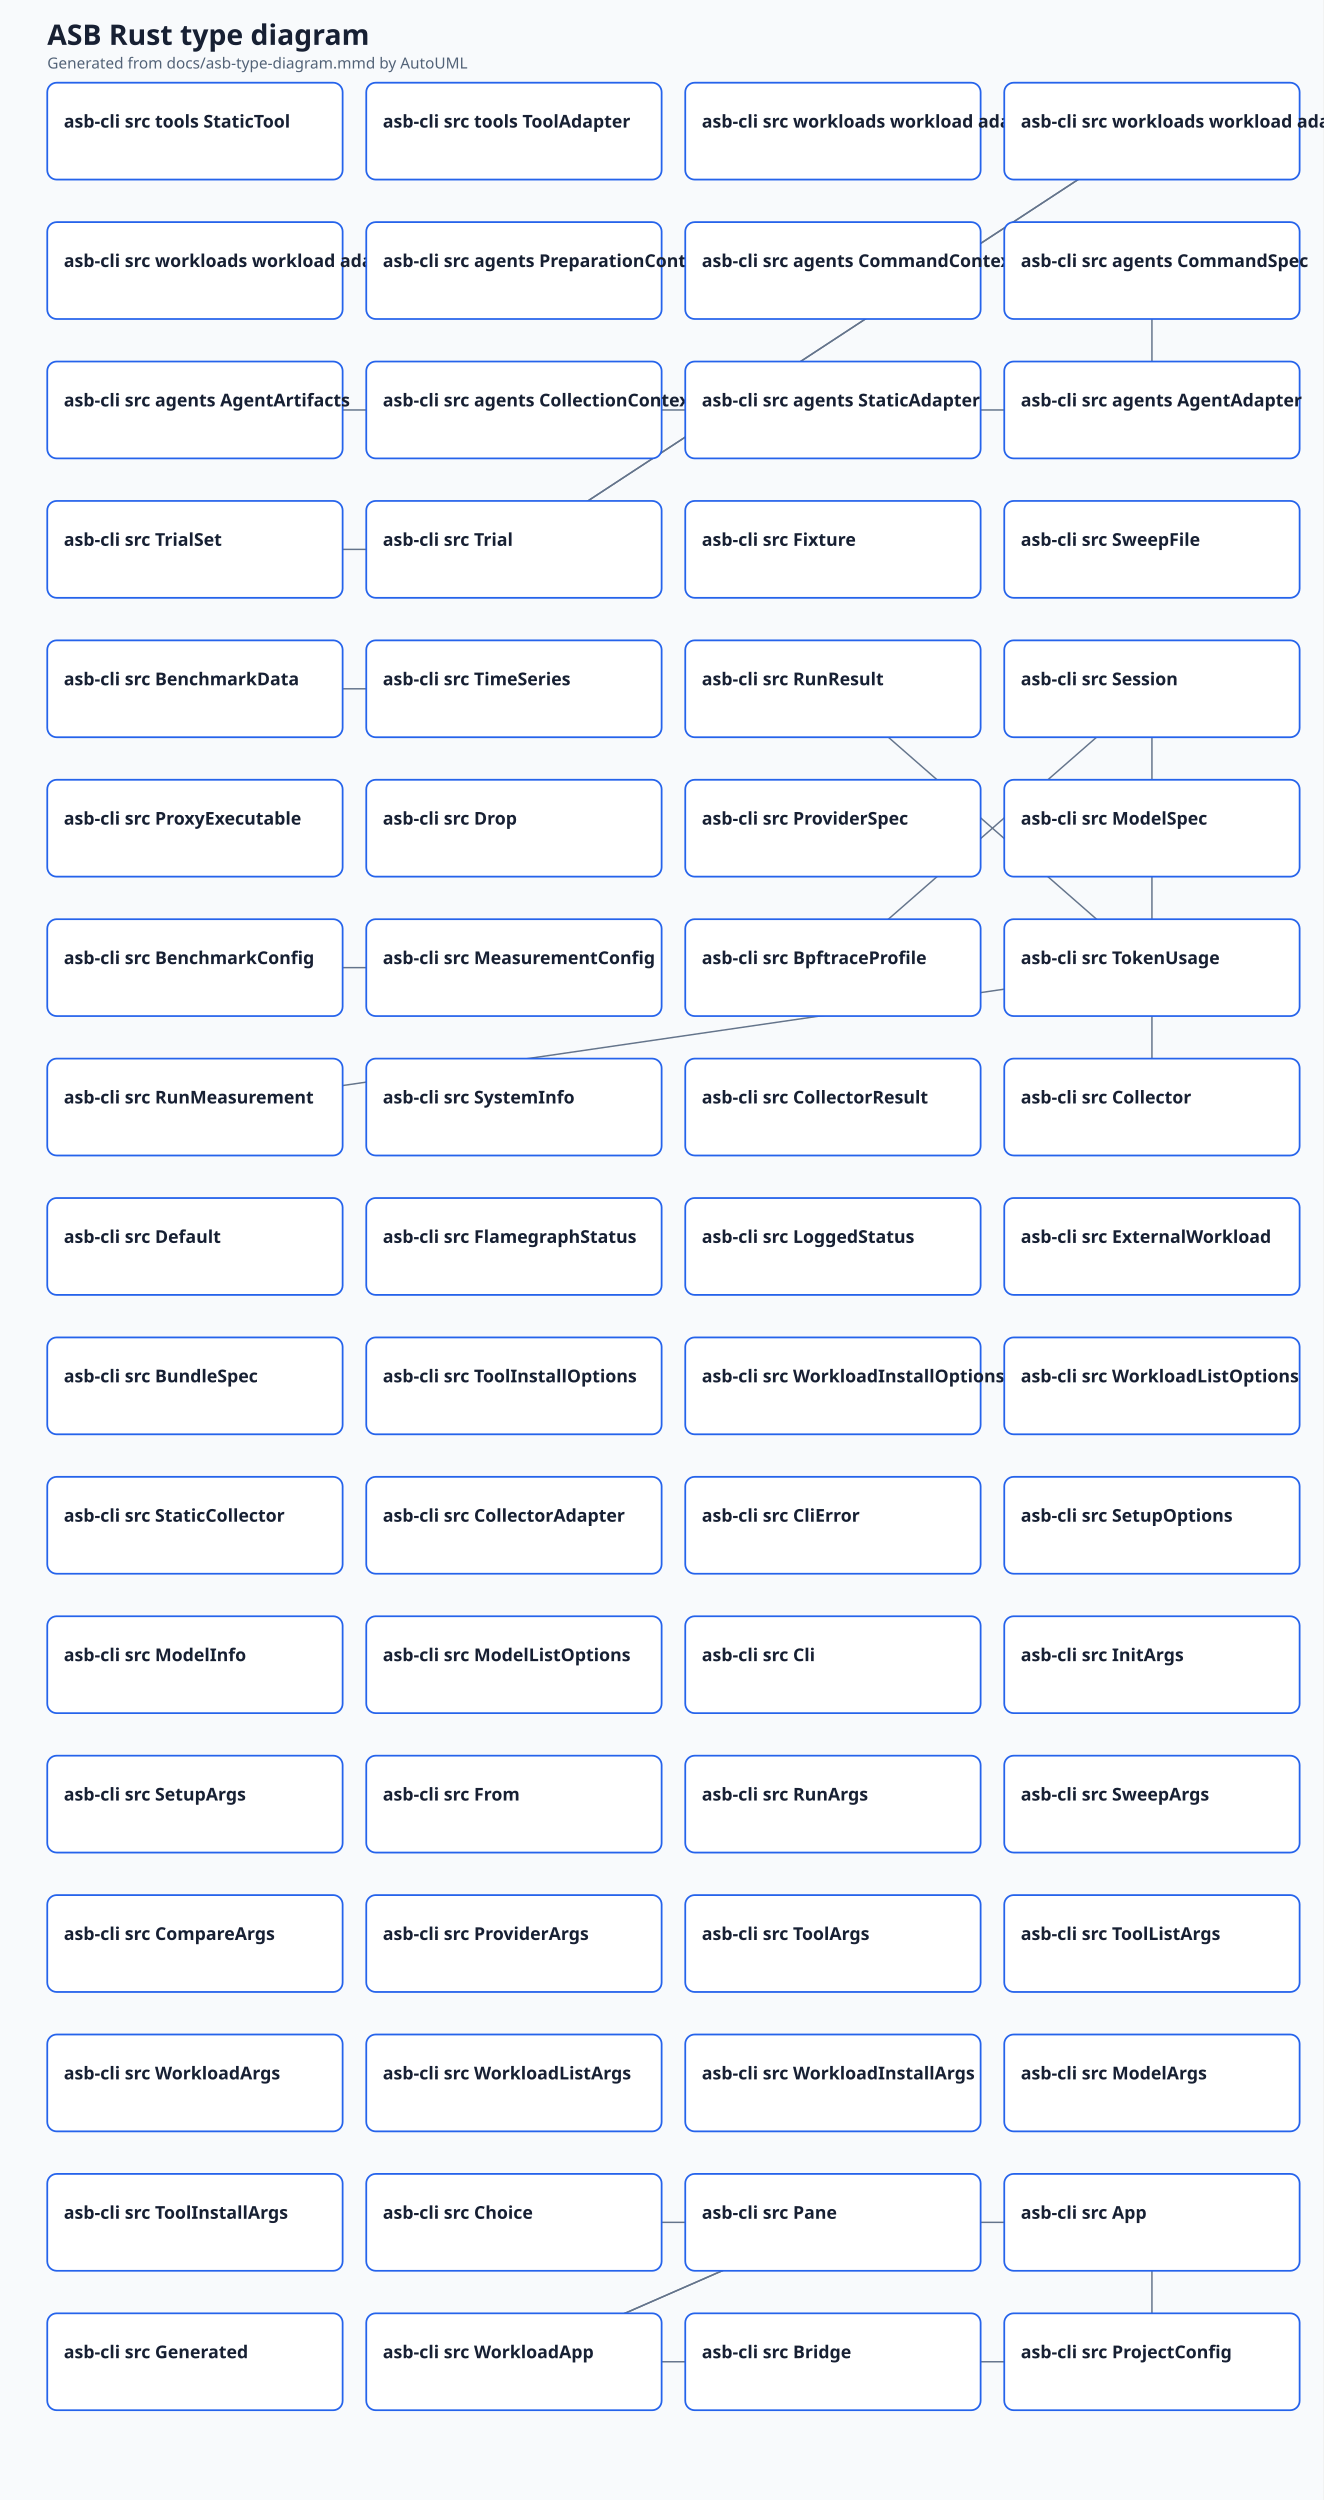
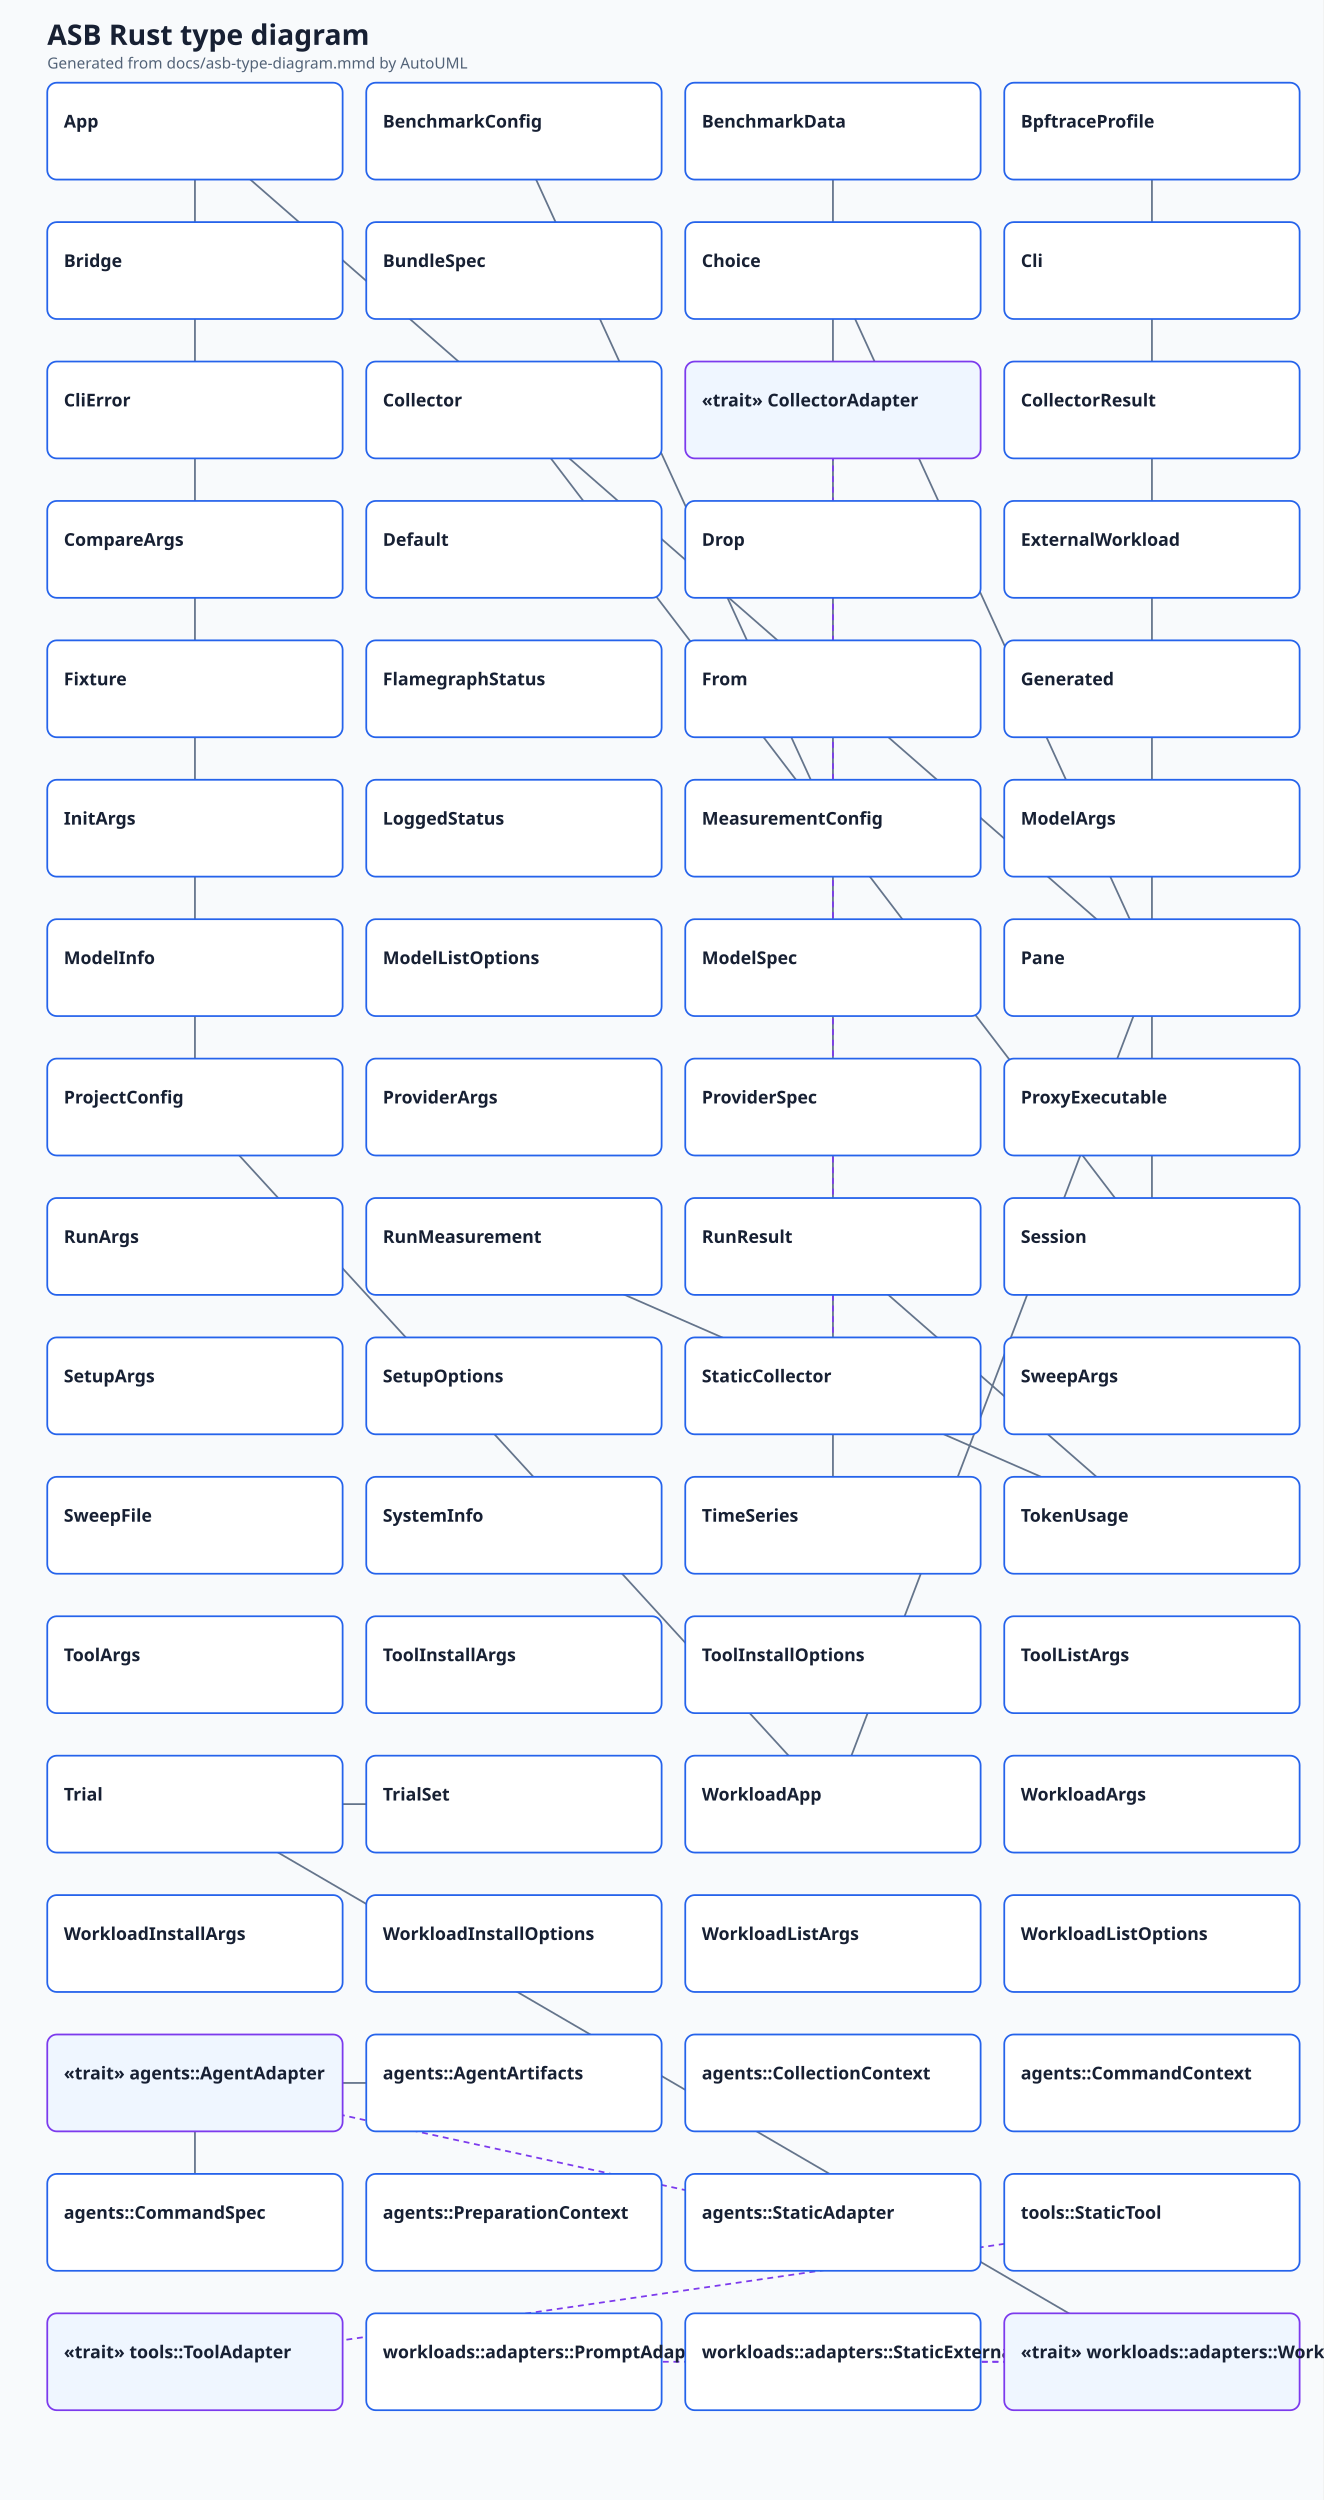
<svg xmlns="http://www.w3.org/2000/svg" width="1120" height="2116" viewBox="0 0 1120 2116">
  <defs>
    <marker id="arrow" markerWidth="8" markerHeight="8" refX="7" refY="4" orient="auto">
      <path d="M0,0 L8,4 L0,8 z" fill="#4f5d75" />
    </marker>
  </defs>
  <rect width="100%" height="100%" fill="#f8fafc" />
  <text x="40" y="38" font-family="sans-serif" font-size="24" font-weight="700" fill="#172033">ASB Rust type diagram</text>
  <text x="40" y="58" font-family="sans-serif" font-size="13" fill="#526277">Generated from docs/asb-type-diagram.mmd by AutoUML</text>
-   <line x1="975" y1="111" x2="435" y2="465" stroke="#64748b" stroke-width="1.25" marker-end="url(#arrow)" />
-   <line x1="975" y1="111" x2="435" y2="465" stroke="#64748b" stroke-width="1.25" marker-end="url(#arrow)" />
-   <line x1="975" y1="347" x2="975" y2="229" stroke="#64748b" stroke-width="1.25" marker-end="url(#arrow)" />
-   <line x1="975" y1="347" x2="165" y2="347" stroke="#64748b" stroke-width="1.25" marker-end="url(#arrow)" />
-   <line x1="165" y1="465" x2="435" y2="465" stroke="#64748b" stroke-width="1.25" marker-end="url(#arrow)" />
-   <line x1="165" y1="583" x2="435" y2="583" stroke="#64748b" stroke-width="1.25" marker-end="url(#arrow)" />
-   <line x1="705" y1="583" x2="975" y2="819" stroke="#64748b" stroke-width="1.25" marker-end="url(#arrow)" />
-   <line x1="165" y1="819" x2="435" y2="819" stroke="#64748b" stroke-width="1.25" marker-end="url(#arrow)" />
-   <line x1="165" y1="937" x2="975" y2="819" stroke="#64748b" stroke-width="1.25" marker-end="url(#arrow)" />
-   <line x1="975" y1="583" x2="975" y2="937" stroke="#64748b" stroke-width="1.25" marker-end="url(#arrow)" />
-   <line x1="975" y1="583" x2="705" y2="819" stroke="#64748b" stroke-width="1.25" marker-end="url(#arrow)" />
-   <line x1="705" y1="1881" x2="435" y2="1881" stroke="#64748b" stroke-width="1.25" marker-end="url(#arrow)" />
-   <line x1="975" y1="1881" x2="975" y2="1999" stroke="#64748b" stroke-width="1.25" marker-end="url(#arrow)" />
-   <line x1="975" y1="1881" x2="705" y2="1881" stroke="#64748b" stroke-width="1.25" marker-end="url(#arrow)" />
-   <line x1="435" y1="1999" x2="975" y2="1999" stroke="#64748b" stroke-width="1.25" marker-end="url(#arrow)" />
-   <line x1="435" y1="1999" x2="705" y2="1881" stroke="#64748b" stroke-width="1.25" marker-end="url(#arrow)" />
-   <line x1="435" y1="1999" x2="705" y2="1881" stroke="#64748b" stroke-width="1.25" marker-end="url(#arrow)" />
+   <line x1="165" y1="111" x2="975" y2="819" stroke="#64748b" stroke-width="1.5" marker-end="url(#arrow)" />
+   <line x1="165" y1="111" x2="165" y2="937" stroke="#64748b" stroke-width="1.5" marker-end="url(#arrow)" />
+   <line x1="435" y1="111" x2="705" y2="701" stroke="#64748b" stroke-width="1.5" marker-end="url(#arrow)" />
+   <line x1="705" y1="111" x2="705" y2="1291" stroke="#64748b" stroke-width="1.5" marker-end="url(#arrow)" />
+   <line x1="975" y1="819" x2="705" y2="229" stroke="#64748b" stroke-width="1.5" marker-end="url(#arrow)" />
+   <line x1="435" y1="1055" x2="975" y2="1291" stroke="#64748b" stroke-width="1.5" marker-end="url(#arrow)" />
+   <line x1="705" y1="1055" x2="975" y2="1291" stroke="#64748b" stroke-width="1.5" marker-end="url(#arrow)" />
+   <line x1="975" y1="1055" x2="975" y2="111" stroke="#64748b" stroke-width="1.5" marker-end="url(#arrow)" />
+   <line x1="975" y1="1055" x2="435" y2="347" stroke="#64748b" stroke-width="1.5" marker-end="url(#arrow)" />
+   <line x1="435" y1="1527" x2="165" y2="1527" stroke="#64748b" stroke-width="1.5" marker-end="url(#arrow)" />
+   <line x1="705" y1="1527" x2="975" y2="819" stroke="#64748b" stroke-width="1.5" marker-end="url(#arrow)" />
+   <line x1="705" y1="1527" x2="165" y2="937" stroke="#64748b" stroke-width="1.5" marker-end="url(#arrow)" />
+   <line x1="165" y1="1763" x2="435" y2="1763" stroke="#64748b" stroke-width="1.5" marker-end="url(#arrow)" />
+   <line x1="165" y1="1763" x2="165" y2="1881" stroke="#64748b" stroke-width="1.5" marker-end="url(#arrow)" />
+   <line x1="975" y1="1999" x2="165" y2="1527" stroke="#64748b" stroke-width="1.5" marker-end="url(#arrow)" />
+   <line x1="705" y1="1173" x2="705" y2="347" stroke="#7c3aed" stroke-width="1.5" stroke-dasharray="5 4" marker-end="url(#arrow)" />
+   <line x1="705" y1="1881" x2="165" y2="1763" stroke="#7c3aed" stroke-width="1.5" stroke-dasharray="5 4" marker-end="url(#arrow)" />
+   <line x1="975" y1="1881" x2="165" y2="1999" stroke="#7c3aed" stroke-width="1.5" stroke-dasharray="5 4" marker-end="url(#arrow)" />
+   <line x1="435" y1="1999" x2="975" y2="1999" stroke="#7c3aed" stroke-width="1.5" stroke-dasharray="5 4" marker-end="url(#arrow)" />
+   <line x1="705" y1="1999" x2="975" y2="1999" stroke="#7c3aed" stroke-width="1.5" stroke-dasharray="5 4" marker-end="url(#arrow)" />
  <rect x="40" y="70" width="250" height="82" rx="8" fill="#ffffff" stroke="#2563eb" stroke-width="1.5" />
-   <text x="54" y="108" font-family="sans-serif" font-size="15" font-weight="600" fill="#172033">asb-cli src tools StaticTool</text>
+   <text x="54" y="108" font-family="sans-serif" font-size="15" font-weight="600" fill="#172033">App</text>
  <rect x="310" y="70" width="250" height="82" rx="8" fill="#ffffff" stroke="#2563eb" stroke-width="1.5" />
-   <text x="324" y="108" font-family="sans-serif" font-size="15" font-weight="600" fill="#172033">asb-cli src tools ToolAdapter</text>
+   <text x="324" y="108" font-family="sans-serif" font-size="15" font-weight="600" fill="#172033">BenchmarkConfig</text>
  <rect x="580" y="70" width="250" height="82" rx="8" fill="#ffffff" stroke="#2563eb" stroke-width="1.5" />
-   <text x="594" y="108" font-family="sans-serif" font-size="15" font-weight="600" fill="#172033">asb-cli src workloads workload adapters StaticExternalAdapter</text>
+   <text x="594" y="108" font-family="sans-serif" font-size="15" font-weight="600" fill="#172033">BenchmarkData</text>
  <rect x="850" y="70" width="250" height="82" rx="8" fill="#ffffff" stroke="#2563eb" stroke-width="1.5" />
-   <text x="864" y="108" font-family="sans-serif" font-size="15" font-weight="600" fill="#172033">asb-cli src workloads workload adapters WorkloadAdapter</text>
+   <text x="864" y="108" font-family="sans-serif" font-size="15" font-weight="600" fill="#172033">BpftraceProfile</text>
  <rect x="40" y="188" width="250" height="82" rx="8" fill="#ffffff" stroke="#2563eb" stroke-width="1.5" />
-   <text x="54" y="226" font-family="sans-serif" font-size="15" font-weight="600" fill="#172033">asb-cli src workloads workload adapters PromptAdapter</text>
+   <text x="54" y="226" font-family="sans-serif" font-size="15" font-weight="600" fill="#172033">Bridge</text>
  <rect x="310" y="188" width="250" height="82" rx="8" fill="#ffffff" stroke="#2563eb" stroke-width="1.5" />
-   <text x="324" y="226" font-family="sans-serif" font-size="15" font-weight="600" fill="#172033">asb-cli src agents PreparationContext</text>
+   <text x="324" y="226" font-family="sans-serif" font-size="15" font-weight="600" fill="#172033">BundleSpec</text>
  <rect x="580" y="188" width="250" height="82" rx="8" fill="#ffffff" stroke="#2563eb" stroke-width="1.5" />
-   <text x="594" y="226" font-family="sans-serif" font-size="15" font-weight="600" fill="#172033">asb-cli src agents CommandContext</text>
+   <text x="594" y="226" font-family="sans-serif" font-size="15" font-weight="600" fill="#172033">Choice</text>
  <rect x="850" y="188" width="250" height="82" rx="8" fill="#ffffff" stroke="#2563eb" stroke-width="1.5" />
-   <text x="864" y="226" font-family="sans-serif" font-size="15" font-weight="600" fill="#172033">asb-cli src agents CommandSpec</text>
+   <text x="864" y="226" font-family="sans-serif" font-size="15" font-weight="600" fill="#172033">Cli</text>
  <rect x="40" y="306" width="250" height="82" rx="8" fill="#ffffff" stroke="#2563eb" stroke-width="1.5" />
-   <text x="54" y="344" font-family="sans-serif" font-size="15" font-weight="600" fill="#172033">asb-cli src agents AgentArtifacts</text>
+   <text x="54" y="344" font-family="sans-serif" font-size="15" font-weight="600" fill="#172033">CliError</text>
  <rect x="310" y="306" width="250" height="82" rx="8" fill="#ffffff" stroke="#2563eb" stroke-width="1.5" />
-   <text x="324" y="344" font-family="sans-serif" font-size="15" font-weight="600" fill="#172033">asb-cli src agents CollectionContext</text>
-   <rect x="580" y="306" width="250" height="82" rx="8" fill="#ffffff" stroke="#2563eb" stroke-width="1.5" />
-   <text x="594" y="344" font-family="sans-serif" font-size="15" font-weight="600" fill="#172033">asb-cli src agents StaticAdapter</text>
+   <text x="324" y="344" font-family="sans-serif" font-size="15" font-weight="600" fill="#172033">Collector</text>
+   <rect x="580" y="306" width="250" height="82" rx="8" fill="#eff6ff" stroke="#7c3aed" stroke-width="1.5" />
+   <text x="594" y="344" font-family="sans-serif" font-size="15" font-weight="600" fill="#172033">«trait» CollectorAdapter</text>
  <rect x="850" y="306" width="250" height="82" rx="8" fill="#ffffff" stroke="#2563eb" stroke-width="1.5" />
-   <text x="864" y="344" font-family="sans-serif" font-size="15" font-weight="600" fill="#172033">asb-cli src agents AgentAdapter</text>
+   <text x="864" y="344" font-family="sans-serif" font-size="15" font-weight="600" fill="#172033">CollectorResult</text>
  <rect x="40" y="424" width="250" height="82" rx="8" fill="#ffffff" stroke="#2563eb" stroke-width="1.5" />
-   <text x="54" y="462" font-family="sans-serif" font-size="15" font-weight="600" fill="#172033">asb-cli src TrialSet</text>
+   <text x="54" y="462" font-family="sans-serif" font-size="15" font-weight="600" fill="#172033">CompareArgs</text>
  <rect x="310" y="424" width="250" height="82" rx="8" fill="#ffffff" stroke="#2563eb" stroke-width="1.5" />
-   <text x="324" y="462" font-family="sans-serif" font-size="15" font-weight="600" fill="#172033">asb-cli src Trial</text>
+   <text x="324" y="462" font-family="sans-serif" font-size="15" font-weight="600" fill="#172033">Default</text>
  <rect x="580" y="424" width="250" height="82" rx="8" fill="#ffffff" stroke="#2563eb" stroke-width="1.5" />
-   <text x="594" y="462" font-family="sans-serif" font-size="15" font-weight="600" fill="#172033">asb-cli src Fixture</text>
+   <text x="594" y="462" font-family="sans-serif" font-size="15" font-weight="600" fill="#172033">Drop</text>
  <rect x="850" y="424" width="250" height="82" rx="8" fill="#ffffff" stroke="#2563eb" stroke-width="1.5" />
-   <text x="864" y="462" font-family="sans-serif" font-size="15" font-weight="600" fill="#172033">asb-cli src SweepFile</text>
+   <text x="864" y="462" font-family="sans-serif" font-size="15" font-weight="600" fill="#172033">ExternalWorkload</text>
  <rect x="40" y="542" width="250" height="82" rx="8" fill="#ffffff" stroke="#2563eb" stroke-width="1.5" />
-   <text x="54" y="580" font-family="sans-serif" font-size="15" font-weight="600" fill="#172033">asb-cli src BenchmarkData</text>
+   <text x="54" y="580" font-family="sans-serif" font-size="15" font-weight="600" fill="#172033">Fixture</text>
  <rect x="310" y="542" width="250" height="82" rx="8" fill="#ffffff" stroke="#2563eb" stroke-width="1.5" />
-   <text x="324" y="580" font-family="sans-serif" font-size="15" font-weight="600" fill="#172033">asb-cli src TimeSeries</text>
+   <text x="324" y="580" font-family="sans-serif" font-size="15" font-weight="600" fill="#172033">FlamegraphStatus</text>
  <rect x="580" y="542" width="250" height="82" rx="8" fill="#ffffff" stroke="#2563eb" stroke-width="1.5" />
-   <text x="594" y="580" font-family="sans-serif" font-size="15" font-weight="600" fill="#172033">asb-cli src RunResult</text>
+   <text x="594" y="580" font-family="sans-serif" font-size="15" font-weight="600" fill="#172033">From</text>
  <rect x="850" y="542" width="250" height="82" rx="8" fill="#ffffff" stroke="#2563eb" stroke-width="1.5" />
-   <text x="864" y="580" font-family="sans-serif" font-size="15" font-weight="600" fill="#172033">asb-cli src Session</text>
+   <text x="864" y="580" font-family="sans-serif" font-size="15" font-weight="600" fill="#172033">Generated</text>
  <rect x="40" y="660" width="250" height="82" rx="8" fill="#ffffff" stroke="#2563eb" stroke-width="1.5" />
-   <text x="54" y="698" font-family="sans-serif" font-size="15" font-weight="600" fill="#172033">asb-cli src ProxyExecutable</text>
+   <text x="54" y="698" font-family="sans-serif" font-size="15" font-weight="600" fill="#172033">InitArgs</text>
  <rect x="310" y="660" width="250" height="82" rx="8" fill="#ffffff" stroke="#2563eb" stroke-width="1.5" />
-   <text x="324" y="698" font-family="sans-serif" font-size="15" font-weight="600" fill="#172033">asb-cli src Drop</text>
+   <text x="324" y="698" font-family="sans-serif" font-size="15" font-weight="600" fill="#172033">LoggedStatus</text>
  <rect x="580" y="660" width="250" height="82" rx="8" fill="#ffffff" stroke="#2563eb" stroke-width="1.5" />
-   <text x="594" y="698" font-family="sans-serif" font-size="15" font-weight="600" fill="#172033">asb-cli src ProviderSpec</text>
+   <text x="594" y="698" font-family="sans-serif" font-size="15" font-weight="600" fill="#172033">MeasurementConfig</text>
  <rect x="850" y="660" width="250" height="82" rx="8" fill="#ffffff" stroke="#2563eb" stroke-width="1.5" />
-   <text x="864" y="698" font-family="sans-serif" font-size="15" font-weight="600" fill="#172033">asb-cli src ModelSpec</text>
+   <text x="864" y="698" font-family="sans-serif" font-size="15" font-weight="600" fill="#172033">ModelArgs</text>
  <rect x="40" y="778" width="250" height="82" rx="8" fill="#ffffff" stroke="#2563eb" stroke-width="1.5" />
-   <text x="54" y="816" font-family="sans-serif" font-size="15" font-weight="600" fill="#172033">asb-cli src BenchmarkConfig</text>
+   <text x="54" y="816" font-family="sans-serif" font-size="15" font-weight="600" fill="#172033">ModelInfo</text>
  <rect x="310" y="778" width="250" height="82" rx="8" fill="#ffffff" stroke="#2563eb" stroke-width="1.5" />
-   <text x="324" y="816" font-family="sans-serif" font-size="15" font-weight="600" fill="#172033">asb-cli src MeasurementConfig</text>
+   <text x="324" y="816" font-family="sans-serif" font-size="15" font-weight="600" fill="#172033">ModelListOptions</text>
  <rect x="580" y="778" width="250" height="82" rx="8" fill="#ffffff" stroke="#2563eb" stroke-width="1.5" />
-   <text x="594" y="816" font-family="sans-serif" font-size="15" font-weight="600" fill="#172033">asb-cli src BpftraceProfile</text>
+   <text x="594" y="816" font-family="sans-serif" font-size="15" font-weight="600" fill="#172033">ModelSpec</text>
  <rect x="850" y="778" width="250" height="82" rx="8" fill="#ffffff" stroke="#2563eb" stroke-width="1.5" />
-   <text x="864" y="816" font-family="sans-serif" font-size="15" font-weight="600" fill="#172033">asb-cli src TokenUsage</text>
+   <text x="864" y="816" font-family="sans-serif" font-size="15" font-weight="600" fill="#172033">Pane</text>
  <rect x="40" y="896" width="250" height="82" rx="8" fill="#ffffff" stroke="#2563eb" stroke-width="1.5" />
-   <text x="54" y="934" font-family="sans-serif" font-size="15" font-weight="600" fill="#172033">asb-cli src RunMeasurement</text>
+   <text x="54" y="934" font-family="sans-serif" font-size="15" font-weight="600" fill="#172033">ProjectConfig</text>
  <rect x="310" y="896" width="250" height="82" rx="8" fill="#ffffff" stroke="#2563eb" stroke-width="1.5" />
-   <text x="324" y="934" font-family="sans-serif" font-size="15" font-weight="600" fill="#172033">asb-cli src SystemInfo</text>
+   <text x="324" y="934" font-family="sans-serif" font-size="15" font-weight="600" fill="#172033">ProviderArgs</text>
  <rect x="580" y="896" width="250" height="82" rx="8" fill="#ffffff" stroke="#2563eb" stroke-width="1.5" />
-   <text x="594" y="934" font-family="sans-serif" font-size="15" font-weight="600" fill="#172033">asb-cli src CollectorResult</text>
+   <text x="594" y="934" font-family="sans-serif" font-size="15" font-weight="600" fill="#172033">ProviderSpec</text>
  <rect x="850" y="896" width="250" height="82" rx="8" fill="#ffffff" stroke="#2563eb" stroke-width="1.5" />
-   <text x="864" y="934" font-family="sans-serif" font-size="15" font-weight="600" fill="#172033">asb-cli src Collector</text>
+   <text x="864" y="934" font-family="sans-serif" font-size="15" font-weight="600" fill="#172033">ProxyExecutable</text>
  <rect x="40" y="1014" width="250" height="82" rx="8" fill="#ffffff" stroke="#2563eb" stroke-width="1.5" />
-   <text x="54" y="1052" font-family="sans-serif" font-size="15" font-weight="600" fill="#172033">asb-cli src Default</text>
+   <text x="54" y="1052" font-family="sans-serif" font-size="15" font-weight="600" fill="#172033">RunArgs</text>
  <rect x="310" y="1014" width="250" height="82" rx="8" fill="#ffffff" stroke="#2563eb" stroke-width="1.5" />
-   <text x="324" y="1052" font-family="sans-serif" font-size="15" font-weight="600" fill="#172033">asb-cli src FlamegraphStatus</text>
+   <text x="324" y="1052" font-family="sans-serif" font-size="15" font-weight="600" fill="#172033">RunMeasurement</text>
  <rect x="580" y="1014" width="250" height="82" rx="8" fill="#ffffff" stroke="#2563eb" stroke-width="1.5" />
-   <text x="594" y="1052" font-family="sans-serif" font-size="15" font-weight="600" fill="#172033">asb-cli src LoggedStatus</text>
+   <text x="594" y="1052" font-family="sans-serif" font-size="15" font-weight="600" fill="#172033">RunResult</text>
  <rect x="850" y="1014" width="250" height="82" rx="8" fill="#ffffff" stroke="#2563eb" stroke-width="1.5" />
-   <text x="864" y="1052" font-family="sans-serif" font-size="15" font-weight="600" fill="#172033">asb-cli src ExternalWorkload</text>
+   <text x="864" y="1052" font-family="sans-serif" font-size="15" font-weight="600" fill="#172033">Session</text>
  <rect x="40" y="1132" width="250" height="82" rx="8" fill="#ffffff" stroke="#2563eb" stroke-width="1.5" />
-   <text x="54" y="1170" font-family="sans-serif" font-size="15" font-weight="600" fill="#172033">asb-cli src BundleSpec</text>
+   <text x="54" y="1170" font-family="sans-serif" font-size="15" font-weight="600" fill="#172033">SetupArgs</text>
  <rect x="310" y="1132" width="250" height="82" rx="8" fill="#ffffff" stroke="#2563eb" stroke-width="1.5" />
-   <text x="324" y="1170" font-family="sans-serif" font-size="15" font-weight="600" fill="#172033">asb-cli src ToolInstallOptions</text>
+   <text x="324" y="1170" font-family="sans-serif" font-size="15" font-weight="600" fill="#172033">SetupOptions</text>
  <rect x="580" y="1132" width="250" height="82" rx="8" fill="#ffffff" stroke="#2563eb" stroke-width="1.5" />
-   <text x="594" y="1170" font-family="sans-serif" font-size="15" font-weight="600" fill="#172033">asb-cli src WorkloadInstallOptions</text>
+   <text x="594" y="1170" font-family="sans-serif" font-size="15" font-weight="600" fill="#172033">StaticCollector</text>
  <rect x="850" y="1132" width="250" height="82" rx="8" fill="#ffffff" stroke="#2563eb" stroke-width="1.5" />
-   <text x="864" y="1170" font-family="sans-serif" font-size="15" font-weight="600" fill="#172033">asb-cli src WorkloadListOptions</text>
+   <text x="864" y="1170" font-family="sans-serif" font-size="15" font-weight="600" fill="#172033">SweepArgs</text>
  <rect x="40" y="1250" width="250" height="82" rx="8" fill="#ffffff" stroke="#2563eb" stroke-width="1.5" />
-   <text x="54" y="1288" font-family="sans-serif" font-size="15" font-weight="600" fill="#172033">asb-cli src StaticCollector</text>
+   <text x="54" y="1288" font-family="sans-serif" font-size="15" font-weight="600" fill="#172033">SweepFile</text>
  <rect x="310" y="1250" width="250" height="82" rx="8" fill="#ffffff" stroke="#2563eb" stroke-width="1.5" />
-   <text x="324" y="1288" font-family="sans-serif" font-size="15" font-weight="600" fill="#172033">asb-cli src CollectorAdapter</text>
+   <text x="324" y="1288" font-family="sans-serif" font-size="15" font-weight="600" fill="#172033">SystemInfo</text>
  <rect x="580" y="1250" width="250" height="82" rx="8" fill="#ffffff" stroke="#2563eb" stroke-width="1.5" />
-   <text x="594" y="1288" font-family="sans-serif" font-size="15" font-weight="600" fill="#172033">asb-cli src CliError</text>
+   <text x="594" y="1288" font-family="sans-serif" font-size="15" font-weight="600" fill="#172033">TimeSeries</text>
  <rect x="850" y="1250" width="250" height="82" rx="8" fill="#ffffff" stroke="#2563eb" stroke-width="1.5" />
-   <text x="864" y="1288" font-family="sans-serif" font-size="15" font-weight="600" fill="#172033">asb-cli src SetupOptions</text>
+   <text x="864" y="1288" font-family="sans-serif" font-size="15" font-weight="600" fill="#172033">TokenUsage</text>
  <rect x="40" y="1368" width="250" height="82" rx="8" fill="#ffffff" stroke="#2563eb" stroke-width="1.5" />
-   <text x="54" y="1406" font-family="sans-serif" font-size="15" font-weight="600" fill="#172033">asb-cli src ModelInfo</text>
+   <text x="54" y="1406" font-family="sans-serif" font-size="15" font-weight="600" fill="#172033">ToolArgs</text>
  <rect x="310" y="1368" width="250" height="82" rx="8" fill="#ffffff" stroke="#2563eb" stroke-width="1.5" />
-   <text x="324" y="1406" font-family="sans-serif" font-size="15" font-weight="600" fill="#172033">asb-cli src ModelListOptions</text>
+   <text x="324" y="1406" font-family="sans-serif" font-size="15" font-weight="600" fill="#172033">ToolInstallArgs</text>
  <rect x="580" y="1368" width="250" height="82" rx="8" fill="#ffffff" stroke="#2563eb" stroke-width="1.5" />
-   <text x="594" y="1406" font-family="sans-serif" font-size="15" font-weight="600" fill="#172033">asb-cli src Cli</text>
+   <text x="594" y="1406" font-family="sans-serif" font-size="15" font-weight="600" fill="#172033">ToolInstallOptions</text>
  <rect x="850" y="1368" width="250" height="82" rx="8" fill="#ffffff" stroke="#2563eb" stroke-width="1.5" />
-   <text x="864" y="1406" font-family="sans-serif" font-size="15" font-weight="600" fill="#172033">asb-cli src InitArgs</text>
+   <text x="864" y="1406" font-family="sans-serif" font-size="15" font-weight="600" fill="#172033">ToolListArgs</text>
  <rect x="40" y="1486" width="250" height="82" rx="8" fill="#ffffff" stroke="#2563eb" stroke-width="1.5" />
-   <text x="54" y="1524" font-family="sans-serif" font-size="15" font-weight="600" fill="#172033">asb-cli src SetupArgs</text>
+   <text x="54" y="1524" font-family="sans-serif" font-size="15" font-weight="600" fill="#172033">Trial</text>
  <rect x="310" y="1486" width="250" height="82" rx="8" fill="#ffffff" stroke="#2563eb" stroke-width="1.5" />
-   <text x="324" y="1524" font-family="sans-serif" font-size="15" font-weight="600" fill="#172033">asb-cli src From</text>
+   <text x="324" y="1524" font-family="sans-serif" font-size="15" font-weight="600" fill="#172033">TrialSet</text>
  <rect x="580" y="1486" width="250" height="82" rx="8" fill="#ffffff" stroke="#2563eb" stroke-width="1.5" />
-   <text x="594" y="1524" font-family="sans-serif" font-size="15" font-weight="600" fill="#172033">asb-cli src RunArgs</text>
+   <text x="594" y="1524" font-family="sans-serif" font-size="15" font-weight="600" fill="#172033">WorkloadApp</text>
  <rect x="850" y="1486" width="250" height="82" rx="8" fill="#ffffff" stroke="#2563eb" stroke-width="1.5" />
-   <text x="864" y="1524" font-family="sans-serif" font-size="15" font-weight="600" fill="#172033">asb-cli src SweepArgs</text>
+   <text x="864" y="1524" font-family="sans-serif" font-size="15" font-weight="600" fill="#172033">WorkloadArgs</text>
  <rect x="40" y="1604" width="250" height="82" rx="8" fill="#ffffff" stroke="#2563eb" stroke-width="1.5" />
-   <text x="54" y="1642" font-family="sans-serif" font-size="15" font-weight="600" fill="#172033">asb-cli src CompareArgs</text>
+   <text x="54" y="1642" font-family="sans-serif" font-size="15" font-weight="600" fill="#172033">WorkloadInstallArgs</text>
  <rect x="310" y="1604" width="250" height="82" rx="8" fill="#ffffff" stroke="#2563eb" stroke-width="1.5" />
-   <text x="324" y="1642" font-family="sans-serif" font-size="15" font-weight="600" fill="#172033">asb-cli src ProviderArgs</text>
+   <text x="324" y="1642" font-family="sans-serif" font-size="15" font-weight="600" fill="#172033">WorkloadInstallOptions</text>
  <rect x="580" y="1604" width="250" height="82" rx="8" fill="#ffffff" stroke="#2563eb" stroke-width="1.5" />
-   <text x="594" y="1642" font-family="sans-serif" font-size="15" font-weight="600" fill="#172033">asb-cli src ToolArgs</text>
+   <text x="594" y="1642" font-family="sans-serif" font-size="15" font-weight="600" fill="#172033">WorkloadListArgs</text>
  <rect x="850" y="1604" width="250" height="82" rx="8" fill="#ffffff" stroke="#2563eb" stroke-width="1.5" />
-   <text x="864" y="1642" font-family="sans-serif" font-size="15" font-weight="600" fill="#172033">asb-cli src ToolListArgs</text>
-   <rect x="40" y="1722" width="250" height="82" rx="8" fill="#ffffff" stroke="#2563eb" stroke-width="1.5" />
-   <text x="54" y="1760" font-family="sans-serif" font-size="15" font-weight="600" fill="#172033">asb-cli src WorkloadArgs</text>
+   <text x="864" y="1642" font-family="sans-serif" font-size="15" font-weight="600" fill="#172033">WorkloadListOptions</text>
+   <rect x="40" y="1722" width="250" height="82" rx="8" fill="#eff6ff" stroke="#7c3aed" stroke-width="1.5" />
+   <text x="54" y="1760" font-family="sans-serif" font-size="15" font-weight="600" fill="#172033">«trait» agents::AgentAdapter</text>
  <rect x="310" y="1722" width="250" height="82" rx="8" fill="#ffffff" stroke="#2563eb" stroke-width="1.5" />
-   <text x="324" y="1760" font-family="sans-serif" font-size="15" font-weight="600" fill="#172033">asb-cli src WorkloadListArgs</text>
+   <text x="324" y="1760" font-family="sans-serif" font-size="15" font-weight="600" fill="#172033">agents::AgentArtifacts</text>
  <rect x="580" y="1722" width="250" height="82" rx="8" fill="#ffffff" stroke="#2563eb" stroke-width="1.5" />
-   <text x="594" y="1760" font-family="sans-serif" font-size="15" font-weight="600" fill="#172033">asb-cli src WorkloadInstallArgs</text>
+   <text x="594" y="1760" font-family="sans-serif" font-size="15" font-weight="600" fill="#172033">agents::CollectionContext</text>
  <rect x="850" y="1722" width="250" height="82" rx="8" fill="#ffffff" stroke="#2563eb" stroke-width="1.5" />
-   <text x="864" y="1760" font-family="sans-serif" font-size="15" font-weight="600" fill="#172033">asb-cli src ModelArgs</text>
+   <text x="864" y="1760" font-family="sans-serif" font-size="15" font-weight="600" fill="#172033">agents::CommandContext</text>
  <rect x="40" y="1840" width="250" height="82" rx="8" fill="#ffffff" stroke="#2563eb" stroke-width="1.5" />
-   <text x="54" y="1878" font-family="sans-serif" font-size="15" font-weight="600" fill="#172033">asb-cli src ToolInstallArgs</text>
+   <text x="54" y="1878" font-family="sans-serif" font-size="15" font-weight="600" fill="#172033">agents::CommandSpec</text>
  <rect x="310" y="1840" width="250" height="82" rx="8" fill="#ffffff" stroke="#2563eb" stroke-width="1.5" />
-   <text x="324" y="1878" font-family="sans-serif" font-size="15" font-weight="600" fill="#172033">asb-cli src Choice</text>
+   <text x="324" y="1878" font-family="sans-serif" font-size="15" font-weight="600" fill="#172033">agents::PreparationContext</text>
  <rect x="580" y="1840" width="250" height="82" rx="8" fill="#ffffff" stroke="#2563eb" stroke-width="1.5" />
-   <text x="594" y="1878" font-family="sans-serif" font-size="15" font-weight="600" fill="#172033">asb-cli src Pane</text>
+   <text x="594" y="1878" font-family="sans-serif" font-size="15" font-weight="600" fill="#172033">agents::StaticAdapter</text>
  <rect x="850" y="1840" width="250" height="82" rx="8" fill="#ffffff" stroke="#2563eb" stroke-width="1.5" />
-   <text x="864" y="1878" font-family="sans-serif" font-size="15" font-weight="600" fill="#172033">asb-cli src App</text>
-   <rect x="40" y="1958" width="250" height="82" rx="8" fill="#ffffff" stroke="#2563eb" stroke-width="1.5" />
-   <text x="54" y="1996" font-family="sans-serif" font-size="15" font-weight="600" fill="#172033">asb-cli src Generated</text>
+   <text x="864" y="1878" font-family="sans-serif" font-size="15" font-weight="600" fill="#172033">tools::StaticTool</text>
+   <rect x="40" y="1958" width="250" height="82" rx="8" fill="#eff6ff" stroke="#7c3aed" stroke-width="1.5" />
+   <text x="54" y="1996" font-family="sans-serif" font-size="15" font-weight="600" fill="#172033">«trait» tools::ToolAdapter</text>
  <rect x="310" y="1958" width="250" height="82" rx="8" fill="#ffffff" stroke="#2563eb" stroke-width="1.5" />
-   <text x="324" y="1996" font-family="sans-serif" font-size="15" font-weight="600" fill="#172033">asb-cli src WorkloadApp</text>
+   <text x="324" y="1996" font-family="sans-serif" font-size="15" font-weight="600" fill="#172033">workloads::adapters::PromptAdapter</text>
  <rect x="580" y="1958" width="250" height="82" rx="8" fill="#ffffff" stroke="#2563eb" stroke-width="1.5" />
-   <text x="594" y="1996" font-family="sans-serif" font-size="15" font-weight="600" fill="#172033">asb-cli src Bridge</text>
-   <rect x="850" y="1958" width="250" height="82" rx="8" fill="#ffffff" stroke="#2563eb" stroke-width="1.5" />
-   <text x="864" y="1996" font-family="sans-serif" font-size="15" font-weight="600" fill="#172033">asb-cli src ProjectConfig</text>
+   <text x="594" y="1996" font-family="sans-serif" font-size="15" font-weight="600" fill="#172033">workloads::adapters::StaticExternalAdapter</text>
+   <rect x="850" y="1958" width="250" height="82" rx="8" fill="#eff6ff" stroke="#7c3aed" stroke-width="1.5" />
+   <text x="864" y="1996" font-family="sans-serif" font-size="15" font-weight="600" fill="#172033">«trait» workloads::adapters::WorkloadAdapter</text>
</svg>
